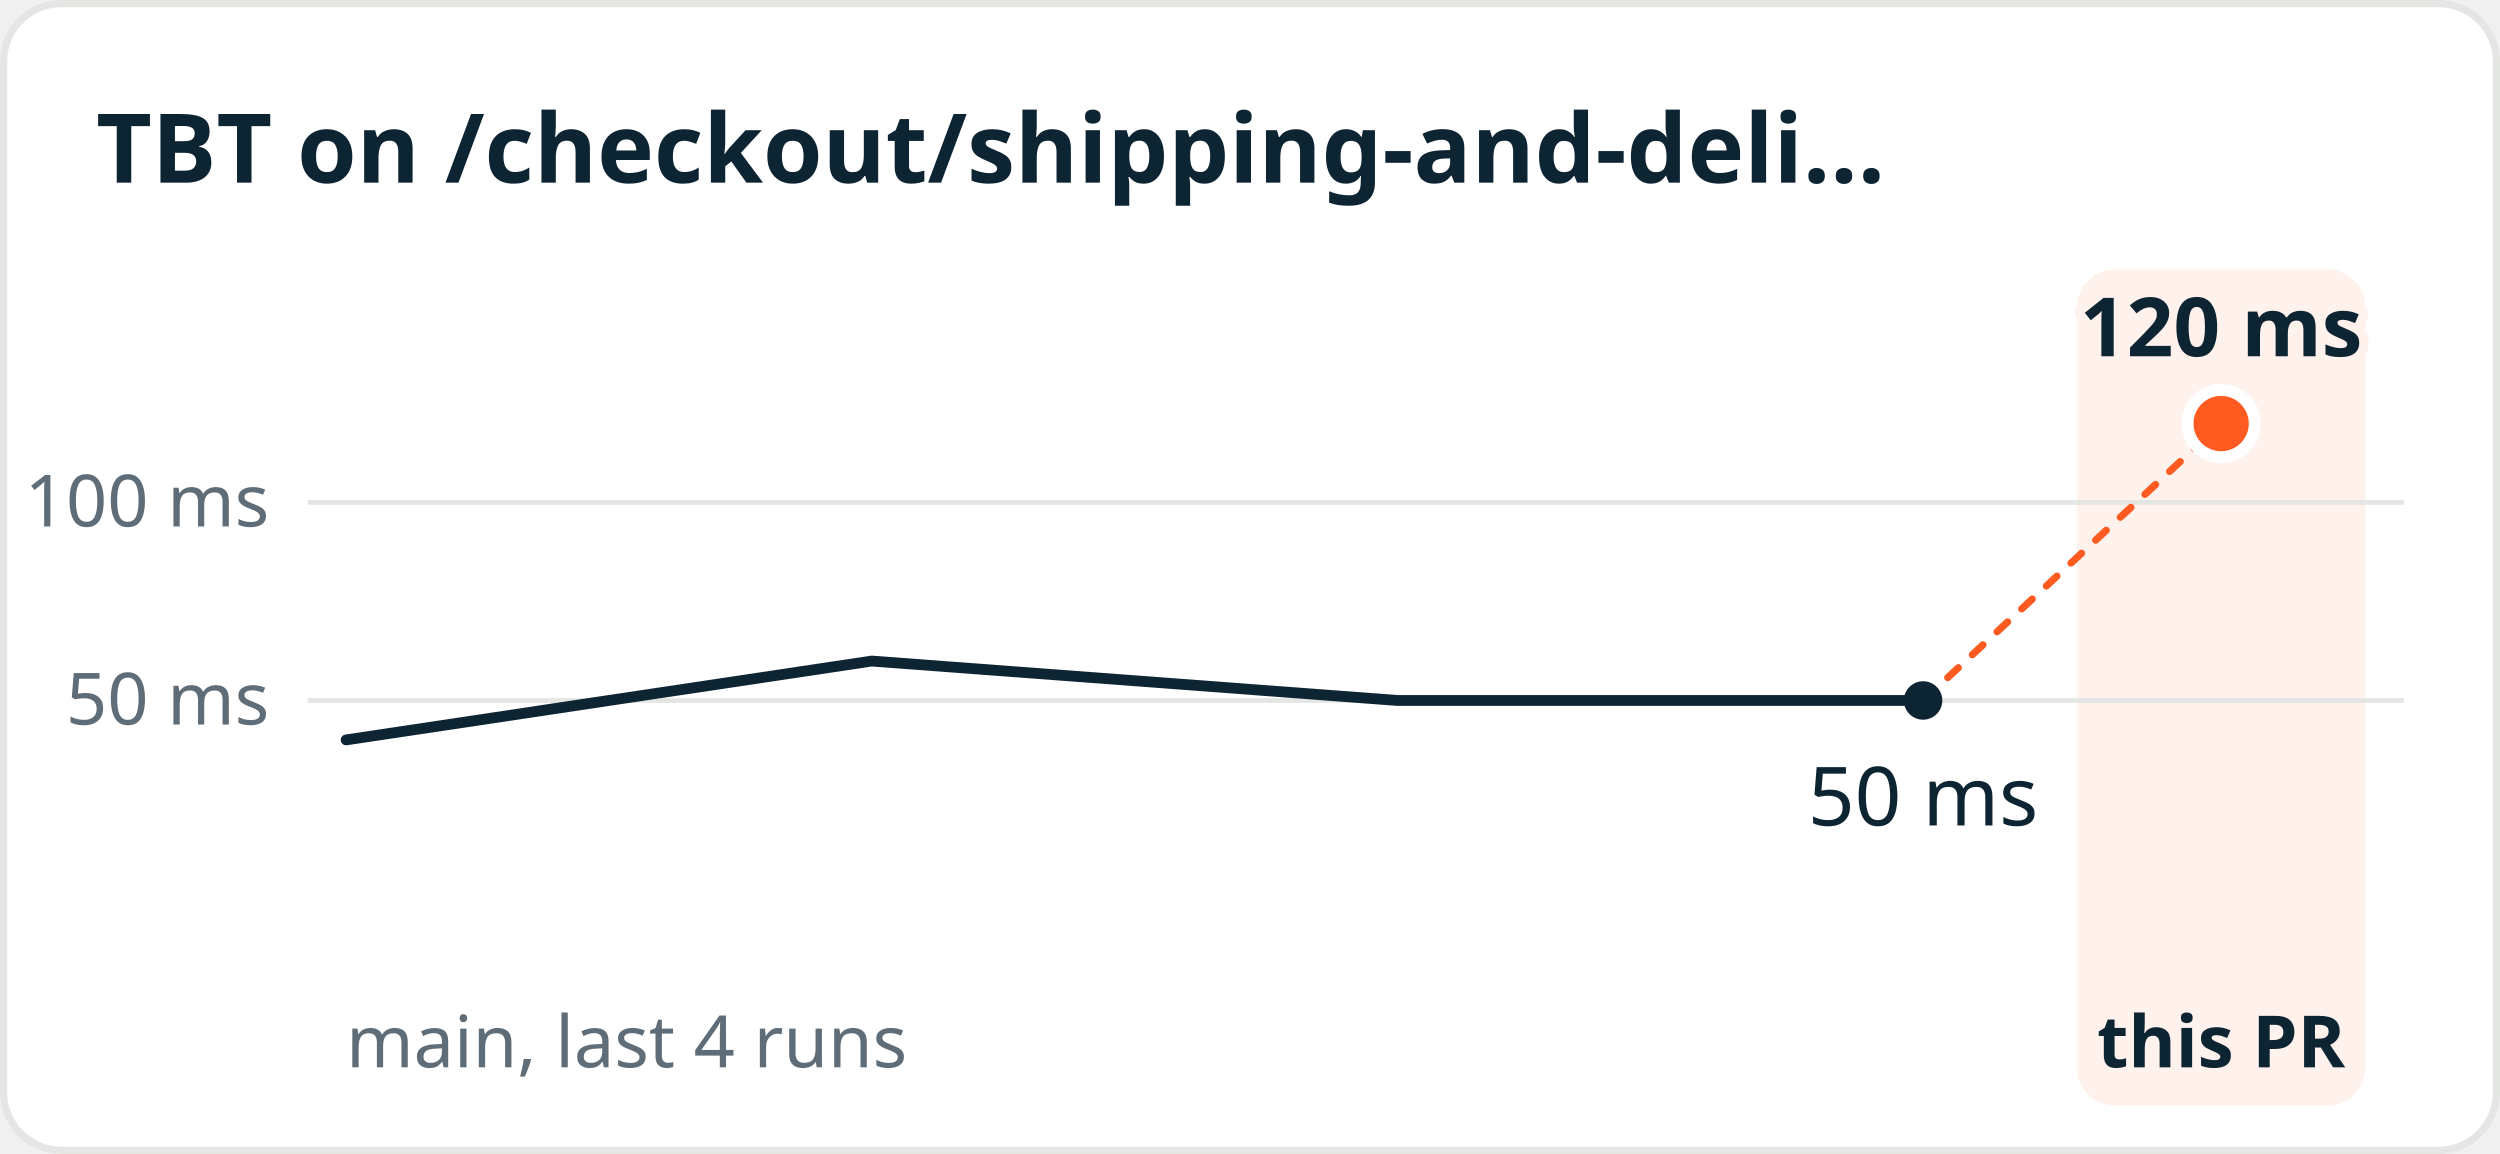
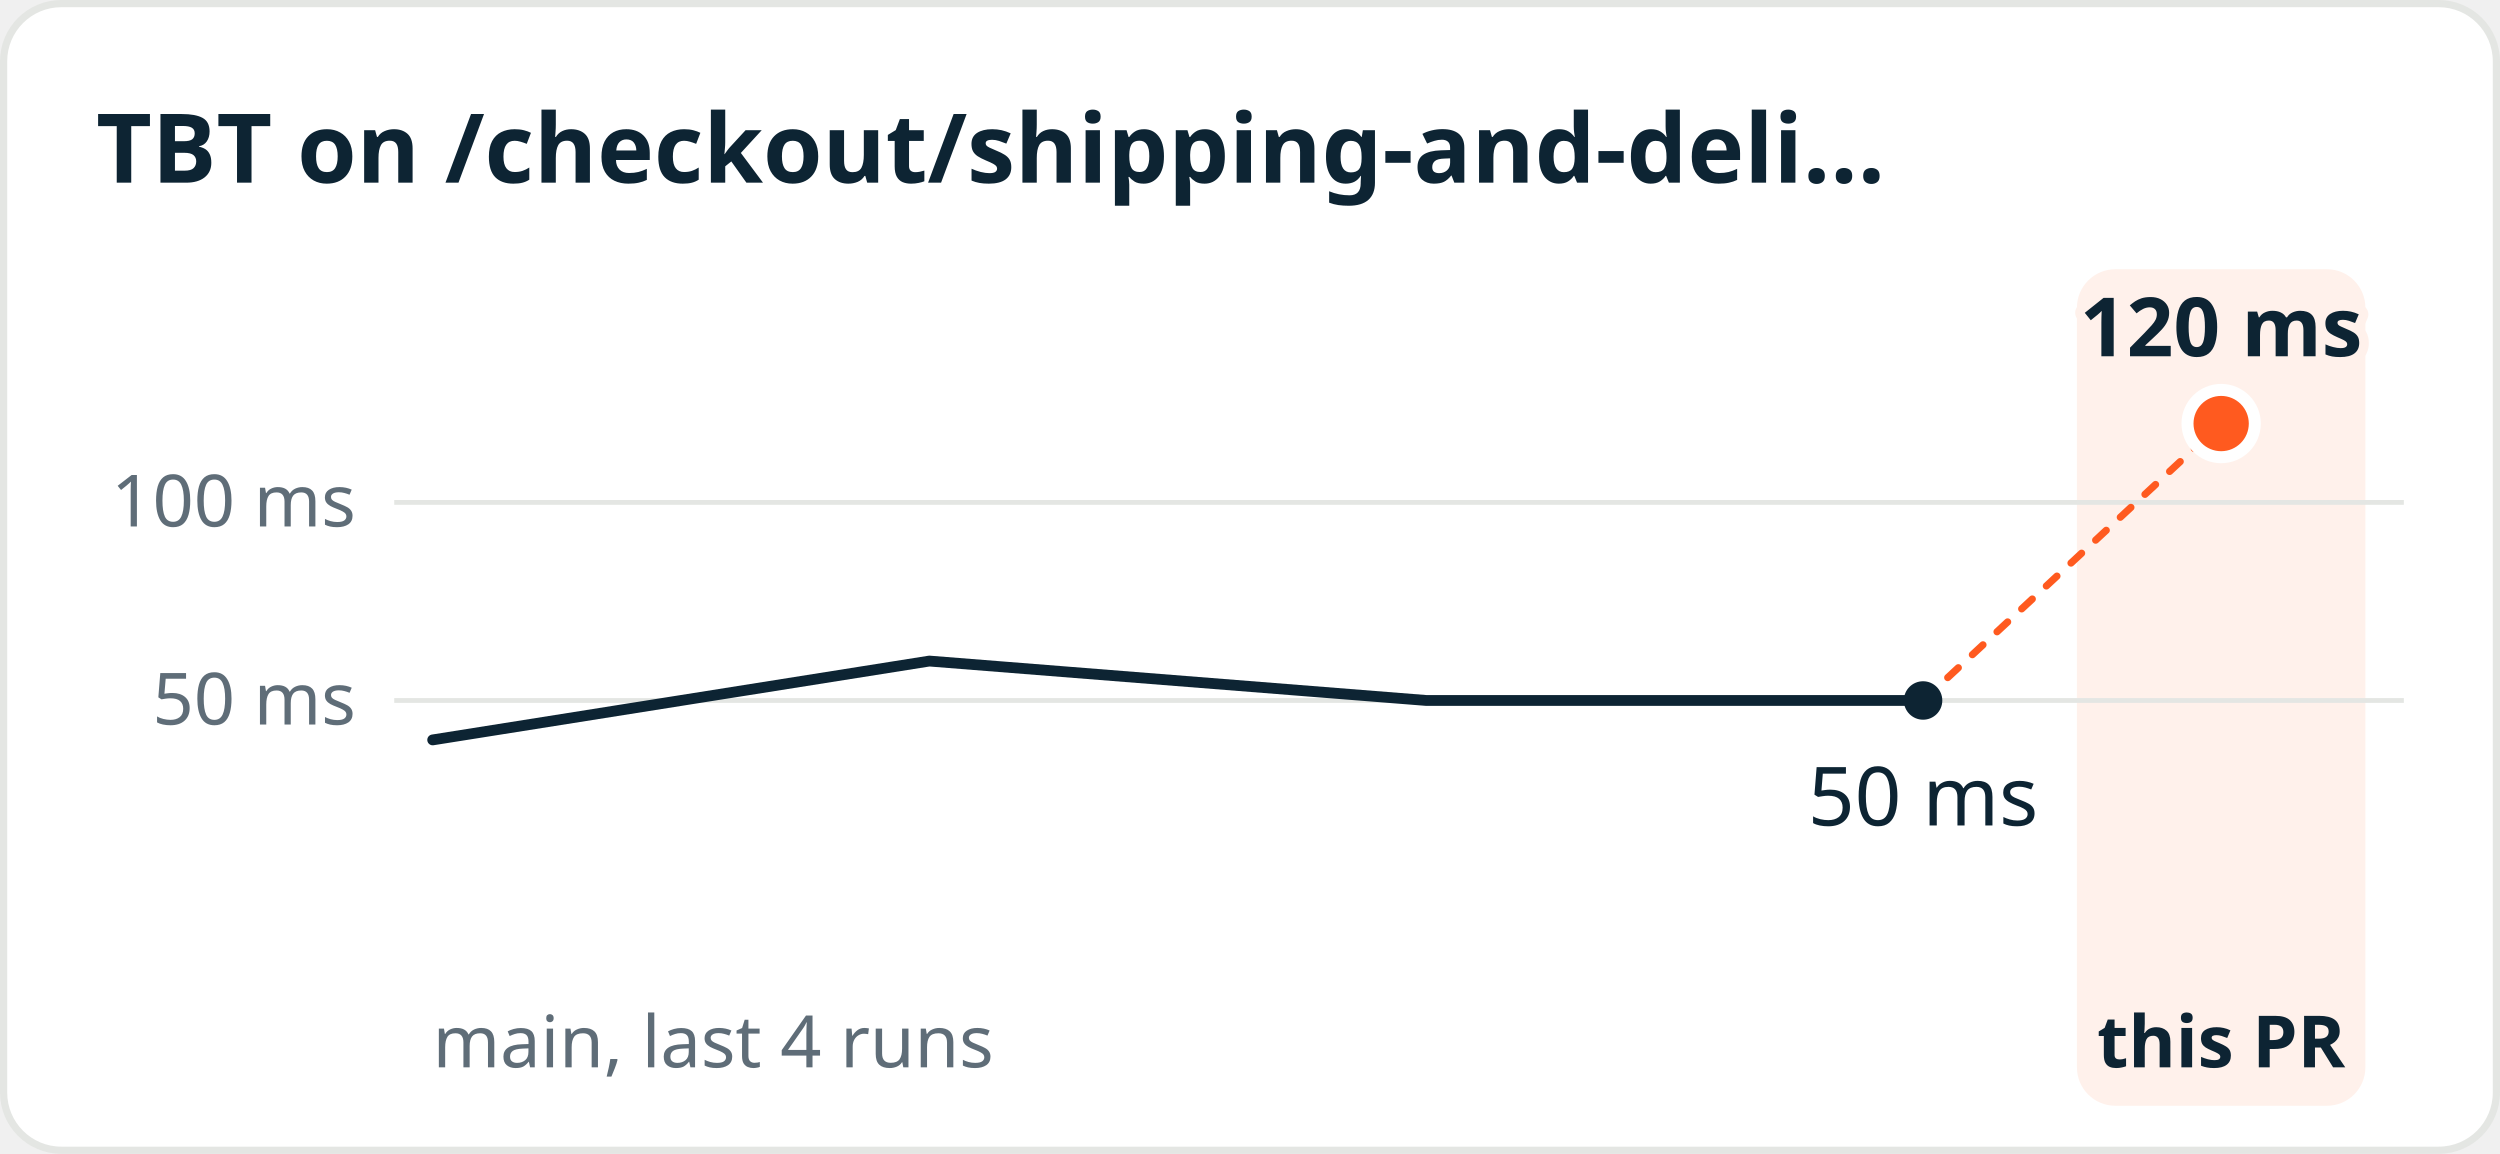
<svg xmlns="http://www.w3.org/2000/svg" width="520" height="240" viewBox="0 0 520 240" font-family="'Atkinson Hyperlegible', sans-serif">
  <rect x="0.75" y="0.75" width="518.5" height="238.5" rx="12" fill="#FFFFFF" stroke="#E4E6E3" stroke-width="1.5" />
  <rect x="432" y="56" width="60" height="174" rx="8" fill="#FFF1EB" />
-   <line x1="64" x2="500" y1="145.7" y2="145.7" stroke="#E4E6E3" stroke-width="1" />
-   <text x="56" y="150.7" font-size="15" font-weight="400" fill="#5F6D78" text-anchor="end">50 ms</text>
-   <line x1="64" x2="500" y1="104.5" y2="104.5" stroke="#E4E6E3" stroke-width="1" />
-   <text x="56" y="109.5" font-size="15" font-weight="400" fill="#5F6D78" text-anchor="end">100 ms</text>
+   <line x1="82" x2="500" y1="145.7" y2="145.7" stroke="#E4E6E3" stroke-width="1" />
+   <text x="74" y="150.7" font-size="15" font-weight="400" fill="#5F6D78" text-anchor="end">50 ms</text>
+   <line x1="82" x2="500" y1="104.5" y2="104.5" stroke="#E4E6E3" stroke-width="1" />
+   <text x="74" y="109.5" font-size="15" font-weight="400" fill="#5F6D78" text-anchor="end">100 ms</text>
  <text x="20" y="38" font-size="20" font-weight="700" fill="#0D2433" text-anchor="start">TBT on /checkout/shipping-and-deli...</text>
-   <path d="M72 153.9 L181.3 137.5 L290.7 145.7 L400 145.7" fill="none" stroke="#0D2433" stroke-width="2.25" stroke-linejoin="round" stroke-linecap="round" />
+   <path d="M90 153.9 L193.3 137.5 L296.7 145.7 L400 145.7" fill="none" stroke="#0D2433" stroke-width="2.25" stroke-linejoin="round" stroke-linecap="round" />
  <line x1="400" y1="145.7" x2="462" y2="88.1" stroke="#FF5A1F" stroke-width="1.5" stroke-dasharray="3 4" stroke-linecap="round" />
  <circle cx="462" cy="88.1" r="7" fill="#FF5A1F" stroke="#FFFFFF" stroke-width="2.5" />
  <text x="462" y="74.1" font-size="17" font-weight="700" fill="#0D2433" text-anchor="middle" stroke="#FFF1EB" stroke-width="4" stroke-linejoin="round" paint-order="stroke">120 ms</text>
  <circle cx="400" cy="145.7" r="4" fill="#0D2433" />
  <text x="400" y="171.7" font-size="17" font-weight="400" fill="#0D2433" text-anchor="middle" stroke="#FFFFFF" stroke-width="4" stroke-linejoin="round" paint-order="stroke">50 ms</text>
-   <text x="72" y="222" font-size="15" font-weight="400" fill="#5F6D78" text-anchor="start">main, last 4 runs</text>
+   <text x="90" y="222" font-size="15" font-weight="400" fill="#5F6D78" text-anchor="start">main, last 4 runs</text>
  <text x="462" y="222" font-size="15" font-weight="700" fill="#0D2433" text-anchor="middle">this PR</text>
</svg>
